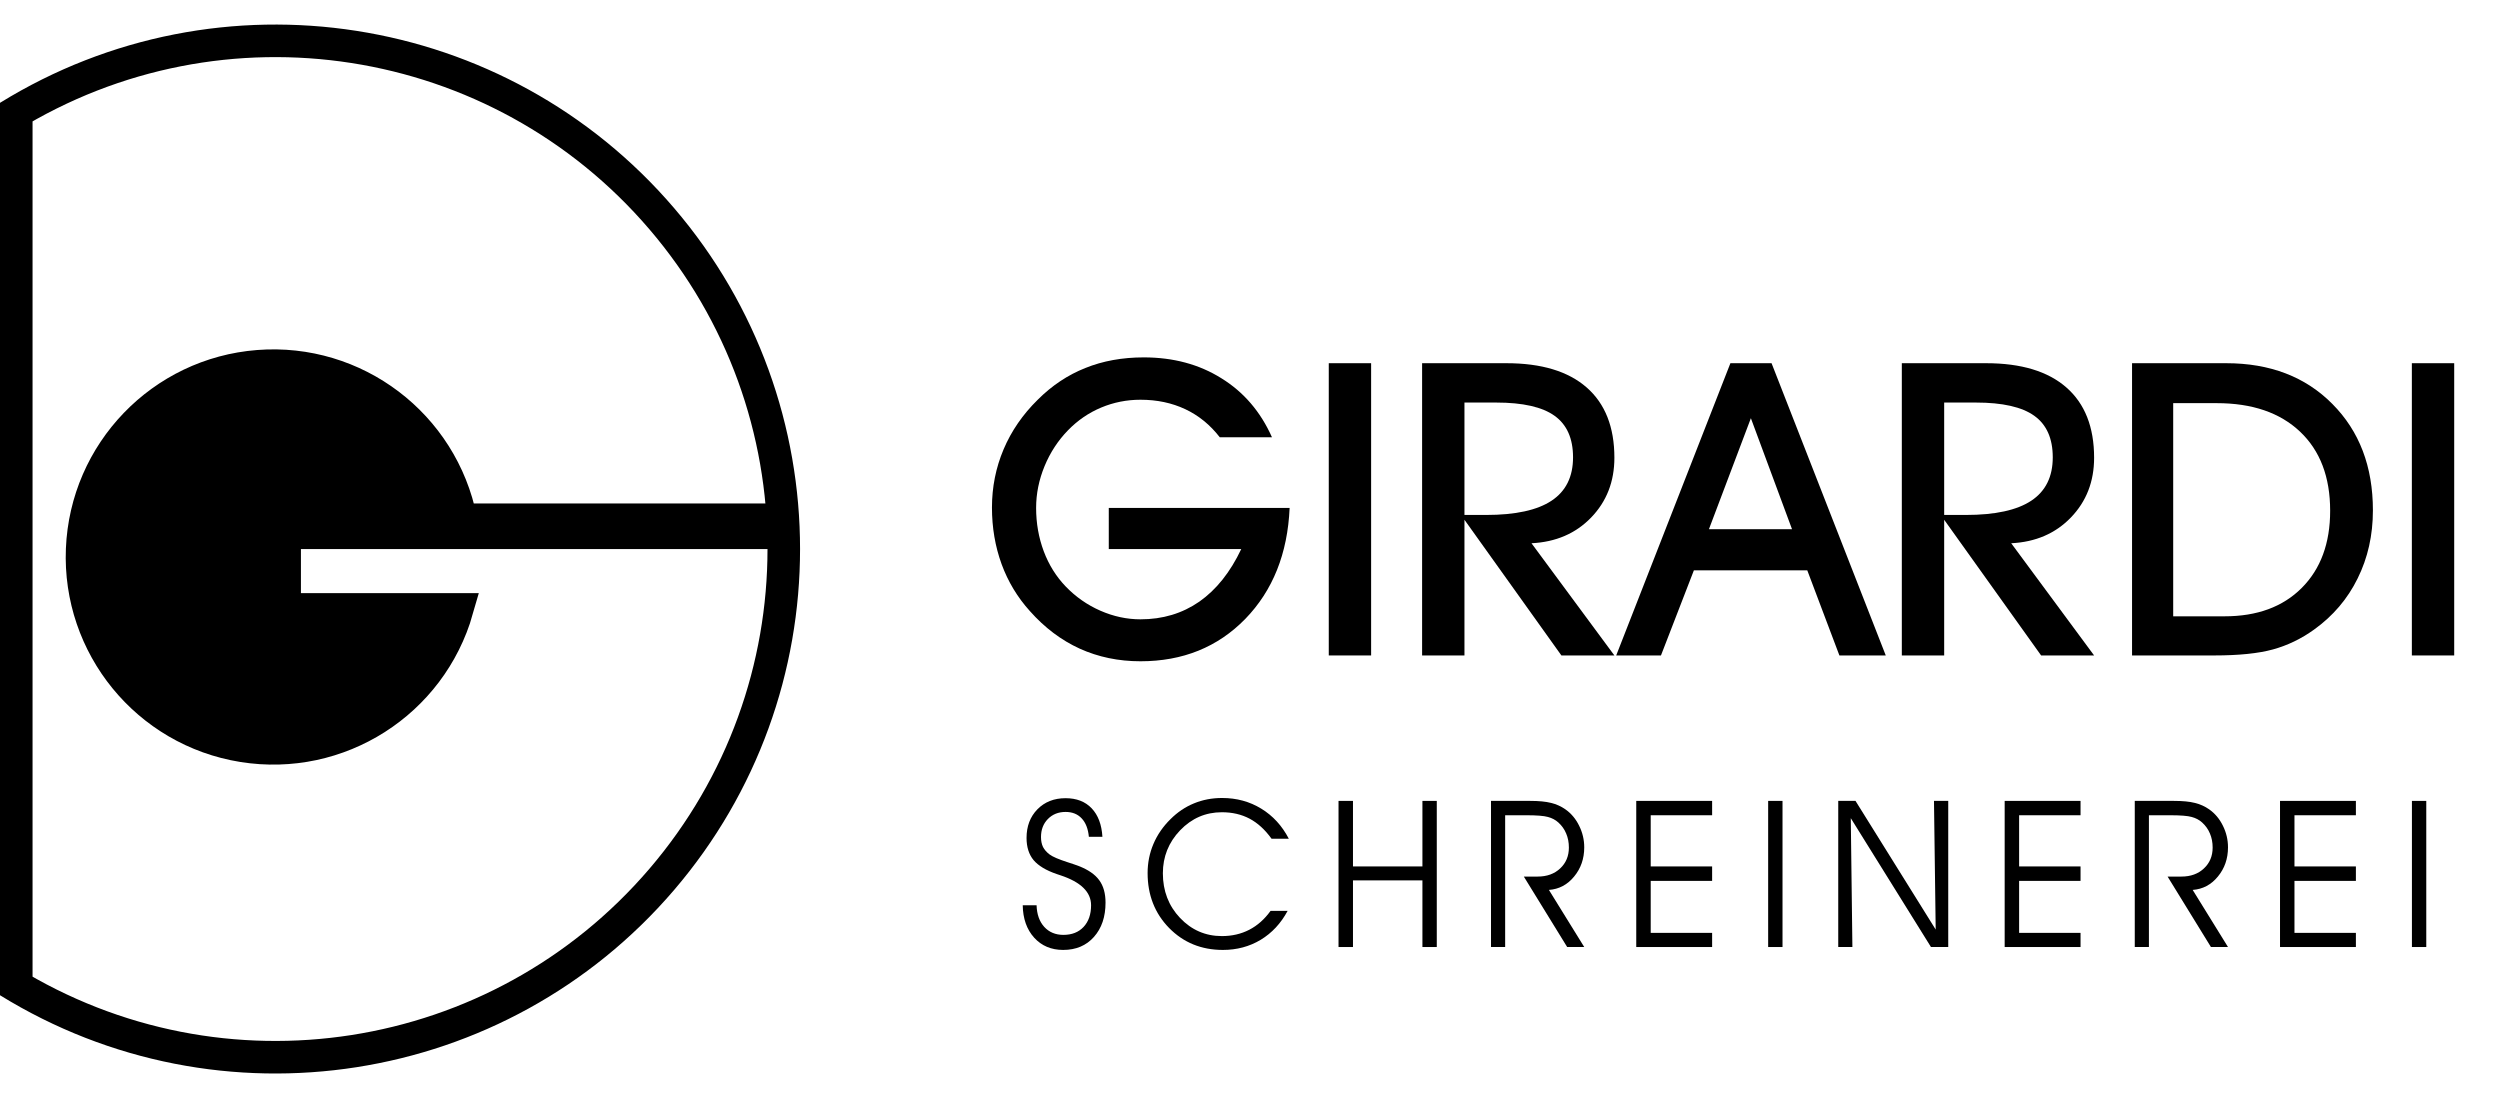
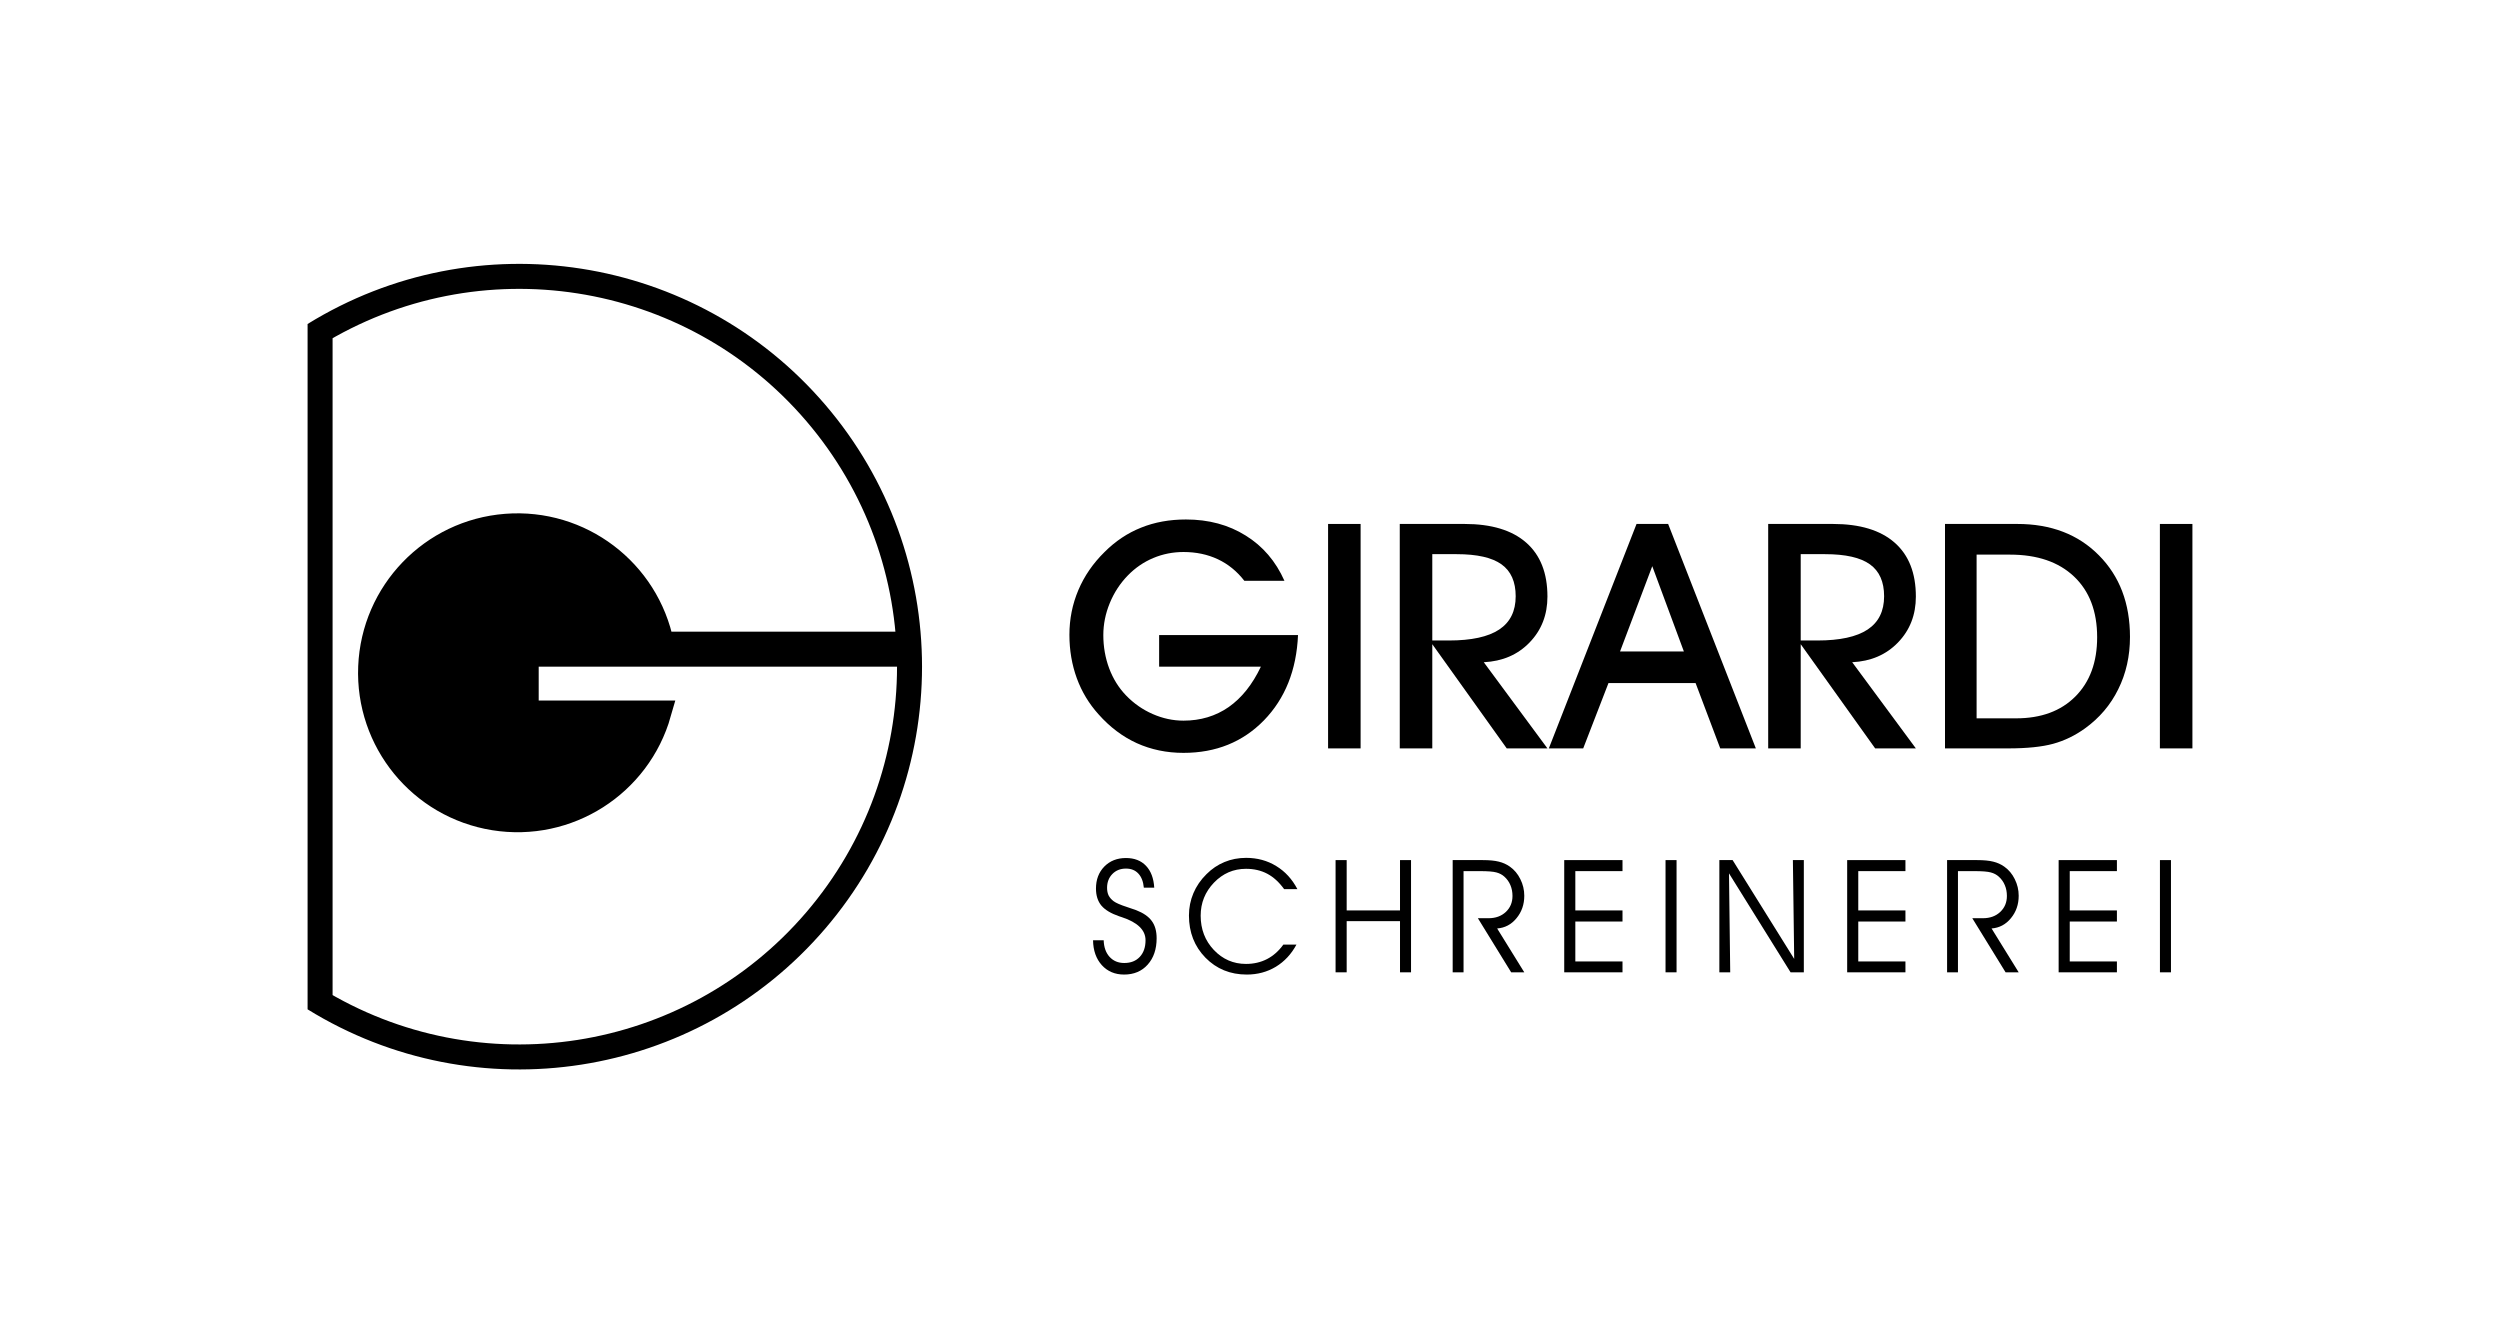
- <svg xmlns="http://www.w3.org/2000/svg" width="3456" height="1536" viewBox="0 0 3456 1536" version="1.1" id="svg6">
+ <svg xmlns="http://www.w3.org/2000/svg" width="4500" height="2400" viewBox="0 0 4500 2400" version="1.1" id="svg6">
  <defs id="defs10" />
-   <path d="m 11.824,161.31 a 702.5,702.5 0 1 1 0,1195.35 M 22.5,1375.803 V 142.168 Z" stroke="#000000" stroke-width="45" fill="none" id="path2" />
-   <path d="m 1078.5,736.486 h -685 v 106 H 632.073 C 595.344,971.347 468.049,1052.387 335.784,1031.135 203.522,1009.883 108.102,893.061 113.574,759.187 119.047,625.313 223.683,516.668 357.239,506.283 490.797,495.897 611.053,587.056 637.142,718.486 h 441.988 c 1.202,5.985 -1.675,11.986 -0.629,18 z" stroke="#000000" stroke-width="45" fill="#000000" id="path4" />
-   <g aria-label="GIRARDI" id="text497" style="font-size:568.267px;letter-spacing:0px;word-spacing:0px" transform="translate(-403.656,-441.0145)">
+   <path d="m 565.48,602.325 a 702.5,702.5 0 1 1 0,1195.35 m 10.676,19.143 V 583.182 Z" stroke="#000000" stroke-width="45" fill="none" id="path2" />
+   <path d="m 1632.156,1177.5 h -685 v 106 h 238.573 c -36.729,128.861 -164.024,209.901 -296.289,188.649 C 757.178,1450.898 661.758,1334.075 667.23,1200.201 672.703,1066.328 777.339,957.683 910.895,947.297 1044.453,936.912 1164.709,1028.071 1190.798,1159.5 h 441.988 c 1.202,5.985 -1.675,11.986 -0.629,18 z" stroke="#000000" stroke-width="45" fill="#000000" id="path4" />
+   <g aria-label="GIRARDI" id="text497" style="font-size:568.267px;letter-spacing:0px;word-spacing:0px" transform="translate(150)">
    <path d="m 1936.435,1143.171 h 250.004 q -4.162,94.619 -61.322,153.443 -57.16,58.547 -144.841,58.547 -45.506,0 -84.075,-17.481 -38.291,-17.481 -68.814,-51.888 -25.805,-28.58 -39.124,-64.929 -13.319,-36.627 -13.319,-78.248 0,-42.454 16.093,-80.468 16.093,-38.014 47.171,-68.536 29.412,-29.412 65.761,-43.841 36.349,-14.706 80.745,-14.706 61.322,0 107.382,28.857 46.338,28.58 69.923,81.577 h -72.143 q -19.978,-25.805 -47.726,-38.846 -27.747,-13.041 -61.877,-13.041 -28.58,0 -54.385,10.821 -25.805,10.822 -45.783,31.355 -20.811,21.366 -32.465,49.668 -11.654,28.302 -11.654,57.715 0,31.632 10.544,59.934 10.544,28.025 30.245,48.558 20.811,21.643 48.003,33.574 27.192,11.931 55.495,11.931 46.061,0 81.3,-24.418 35.239,-24.695 57.992,-72.698 h -183.133 z" style="-inkscape-font-specification:'AvantGarde Md BT'" id="path6566" />
    <path d="m 2299.093,1347.115 h -58.547 V 943.113 h 58.547 z" style="-inkscape-font-specification:'AvantGarde Md BT'" id="path6568" />
    <path d="m 2428.119,1152.883 h 29.967 q 60.767,0 90.457,-19.701 29.69,-19.701 29.69,-59.934 0,-39.124 -25.528,-57.437 -25.528,-18.313 -80.745,-18.313 h -43.841 z m 0,194.232 h -58.547 V 943.113 h 116.539 q 72.698,0 110.99,33.574 38.291,33.574 38.291,97.116 0,49.39 -32.187,82.687 -31.91,33.019 -82.41,35.517 l 114.597,155.108 h -73.253 l -134.02,-187.572 z" style="-inkscape-font-specification:'AvantGarde Md BT'" id="path6570" />
    <path d="m 2880.957,1172.584 -56.882,-153.443 -57.992,153.443 z m -135.685,56.882 -45.506,117.649 h -61.877 L 2795.772,943.113 h 56.882 L 3010.537,1347.115 h -64.097 l -44.396,-117.649 z" style="-inkscape-font-specification:'AvantGarde Md BT'" id="path6572" />
    <path d="m 3091.282,1152.883 h 29.967 q 60.767,0 90.457,-19.701 29.69,-19.701 29.69,-59.934 0,-39.124 -25.528,-57.437 -25.528,-18.313 -80.745,-18.313 h -43.841 z m 0,194.232 h -58.547 V 943.113 h 116.539 q 72.698,0 110.99,33.574 38.291,33.574 38.291,97.116 0,49.39 -32.187,82.687 -31.91,33.019 -82.41,35.517 l 114.597,155.108 h -73.253 l -134.02,-187.572 z" style="-inkscape-font-specification:'AvantGarde Md BT'" id="path6574" />
    <path d="m 3407.88,1293.007 h 71.033 q 67.426,0 106.55,-39.124 39.401,-39.401 39.401,-106.828 0,-69.923 -41.621,-109.325 Q 3541.622,998.33 3468.092,998.33 H 3407.88 Z m 56.605,54.108 H 3350.998 V 943.113 h 130.135 q 91.011,0 146.784,56.327 56.05,56.327 56.05,147.061 0,51.61 -21.088,94.064 -20.811,42.454 -60.212,70.756 -26.637,19.146 -56.882,27.47 -30.245,8.324 -81.3,8.324 z" style="-inkscape-font-specification:'AvantGarde Md BT'" id="path6576" />
    <path d="m 3796.344,1347.115 h -58.547 V 943.113 h 58.547 z" style="-inkscape-font-specification:'AvantGarde Md BT'" id="path6578" />
  </g>
-   <g aria-label="SCHREINEREI" id="text501" style="font-size:284.133px;letter-spacing:40px;word-spacing:0px" transform="translate(-403.656,-441.0145)">
+   <g aria-label="SCHREINEREI" id="text501" style="font-size:284.133px;letter-spacing:40px;word-spacing:0px" transform="translate(150)">
    <path d="m 1817.481,1692.465 h 19.146 q 0.555,18.73 10.544,29.828 10.128,11.099 26.499,11.099 17.619,0 27.886,-10.96 10.405,-11.099 10.405,-29.967 0,-27.47 -42.453,-41.482 -3.33,-1.11 -4.995,-1.665 -22.198,-7.63 -32.048,-19.284 -9.711,-11.793 -9.711,-30.661 0,-24.14 14.983,-39.54 15.122,-15.4 38.985,-15.4 22.753,0 36.072,14.012 13.319,14.012 14.845,39.401 h -18.73 q -1.526,-16.51 -9.85,-25.389 -8.324,-9.018 -22.337,-9.018 -14.984,0 -24.556,9.85 -9.434,9.712 -9.434,24.834 0,7.908 2.775,13.735 2.913,5.688 9.157,10.405 6.382,4.717 24.418,10.544 10.405,3.33 15.816,5.411 19.701,7.631 28.302,19.562 8.74,11.793 8.74,31.077 0,29.412 -16.093,47.448 -15.955,17.897 -42.453,17.897 -24.695,0 -40.095,-16.926 -15.4,-17.065 -15.816,-44.812 z" style="-inkscape-font-specification:'AvantGarde Bk BT'" id="path6595" />
    <path d="m 2161.453,1600.482 q -13.596,-18.868 -30.383,-27.747 -16.787,-8.879 -38.291,-8.879 -33.713,0 -57.715,24.973 -23.863,24.973 -23.863,59.379 0,36.627 23.724,61.738 23.863,25.111 57.853,25.111 20.949,0 37.875,-8.74 16.926,-8.74 29.412,-26.082 h 23.585 q -13.874,25.805 -37.181,39.956 -23.308,14.012 -52.304,14.012 -44.535,0 -74.363,-30.383 -29.69,-30.383 -29.69,-75.889 0,-21.227 8.047,-40.234 8.047,-19.007 23.585,-34.268 14.429,-14.429 32.326,-21.782 18.036,-7.492 38.985,-7.492 30.106,0 54.107,14.706 24.14,14.706 38.153,41.621 z" style="-inkscape-font-specification:'AvantGarde Bk BT'" id="path6597" />
    <path d="m 2274.012,1750.179 h -19.978 v -202.001 h 19.978 v 90.595 h 96.006 v -90.595 h 19.839 v 202.001 h -19.839 v -92.121 h -96.006 z" style="-inkscape-font-specification:'AvantGarde Bk BT'" id="path6599" />
    <path d="m 2484.381,1568.018 v 182.161 h -19.562 v -202.001 h 54.246 q 17.897,0 28.718,2.775 10.96,2.636 19.839,8.879 12.07,8.463 19.007,22.614 7.076,14.151 7.076,29.967 0,23.447 -14.012,40.372 -13.874,16.926 -34.823,18.452 l 48.835,78.941 h -23.585 l -59.934,-97.393 h 19.146 q 19.146,0 31.077,-11.238 12.07,-11.238 12.07,-28.857 0,-10.683 -3.746,-19.423 -3.607,-8.74 -10.821,-15.261 -5.966,-5.411 -14.429,-7.631 -8.324,-2.358 -29.828,-2.358 z" style="-inkscape-font-specification:'AvantGarde Bk BT'" id="path6601" />
    <path d="m 2685.593,1638.774 h 84.907 v 19.978 h -84.907 v 71.866 h 84.907 v 19.562 h -104.885 v -202.001 h 104.885 v 19.839 h -84.907 z" style="-inkscape-font-specification:'AvantGarde Bk BT'" id="path6603" />
    <path d="m 2867.799,1750.179 h -19.839 v -202.001 h 19.839 z" style="-inkscape-font-specification:'AvantGarde Bk BT'" id="path6605" />
    <path d="m 3079.555,1726.039 -2.358,-177.861 h 19.701 v 202.001 h -23.863 l -110.851,-178.138 2.22,178.138 h -19.562 v -202.001 h 23.863 z" style="-inkscape-font-specification:'AvantGarde Bk BT'" id="path6607" />
    <path d="m 3194.889,1638.774 h 84.907 v 19.978 h -84.907 v 71.866 h 84.907 v 19.562 h -104.885 v -202.001 h 104.885 v 19.839 h -84.907 z" style="-inkscape-font-specification:'AvantGarde Bk BT'" id="path6609" />
    <path d="m 3374.32,1568.018 v 182.161 h -19.562 v -202.001 h 54.246 q 17.897,0 28.718,2.775 10.96,2.636 19.839,8.879 12.07,8.463 19.007,22.614 7.076,14.151 7.076,29.967 0,23.447 -14.012,40.372 -13.874,16.926 -34.823,18.452 l 48.835,78.941 h -23.585 l -59.934,-97.393 h 19.146 q 19.146,0 31.077,-11.238 12.07,-11.238 12.07,-28.857 0,-10.683 -3.746,-19.423 -3.607,-8.74 -10.822,-15.261 -5.966,-5.411 -14.429,-7.631 -8.324,-2.358 -29.828,-2.358 z" style="-inkscape-font-specification:'AvantGarde Bk BT'" id="path6611" />
    <path d="m 3575.532,1638.774 h 84.907 v 19.978 h -84.907 v 71.866 h 84.907 v 19.562 h -104.885 v -202.001 h 104.885 v 19.839 h -84.907 z" style="-inkscape-font-specification:'AvantGarde Bk BT'" id="path6613" />
    <path d="m 3757.737,1750.179 h -19.839 v -202.001 h 19.839 z" style="-inkscape-font-specification:'AvantGarde Bk BT'" id="path6615" />
  </g>
</svg>
